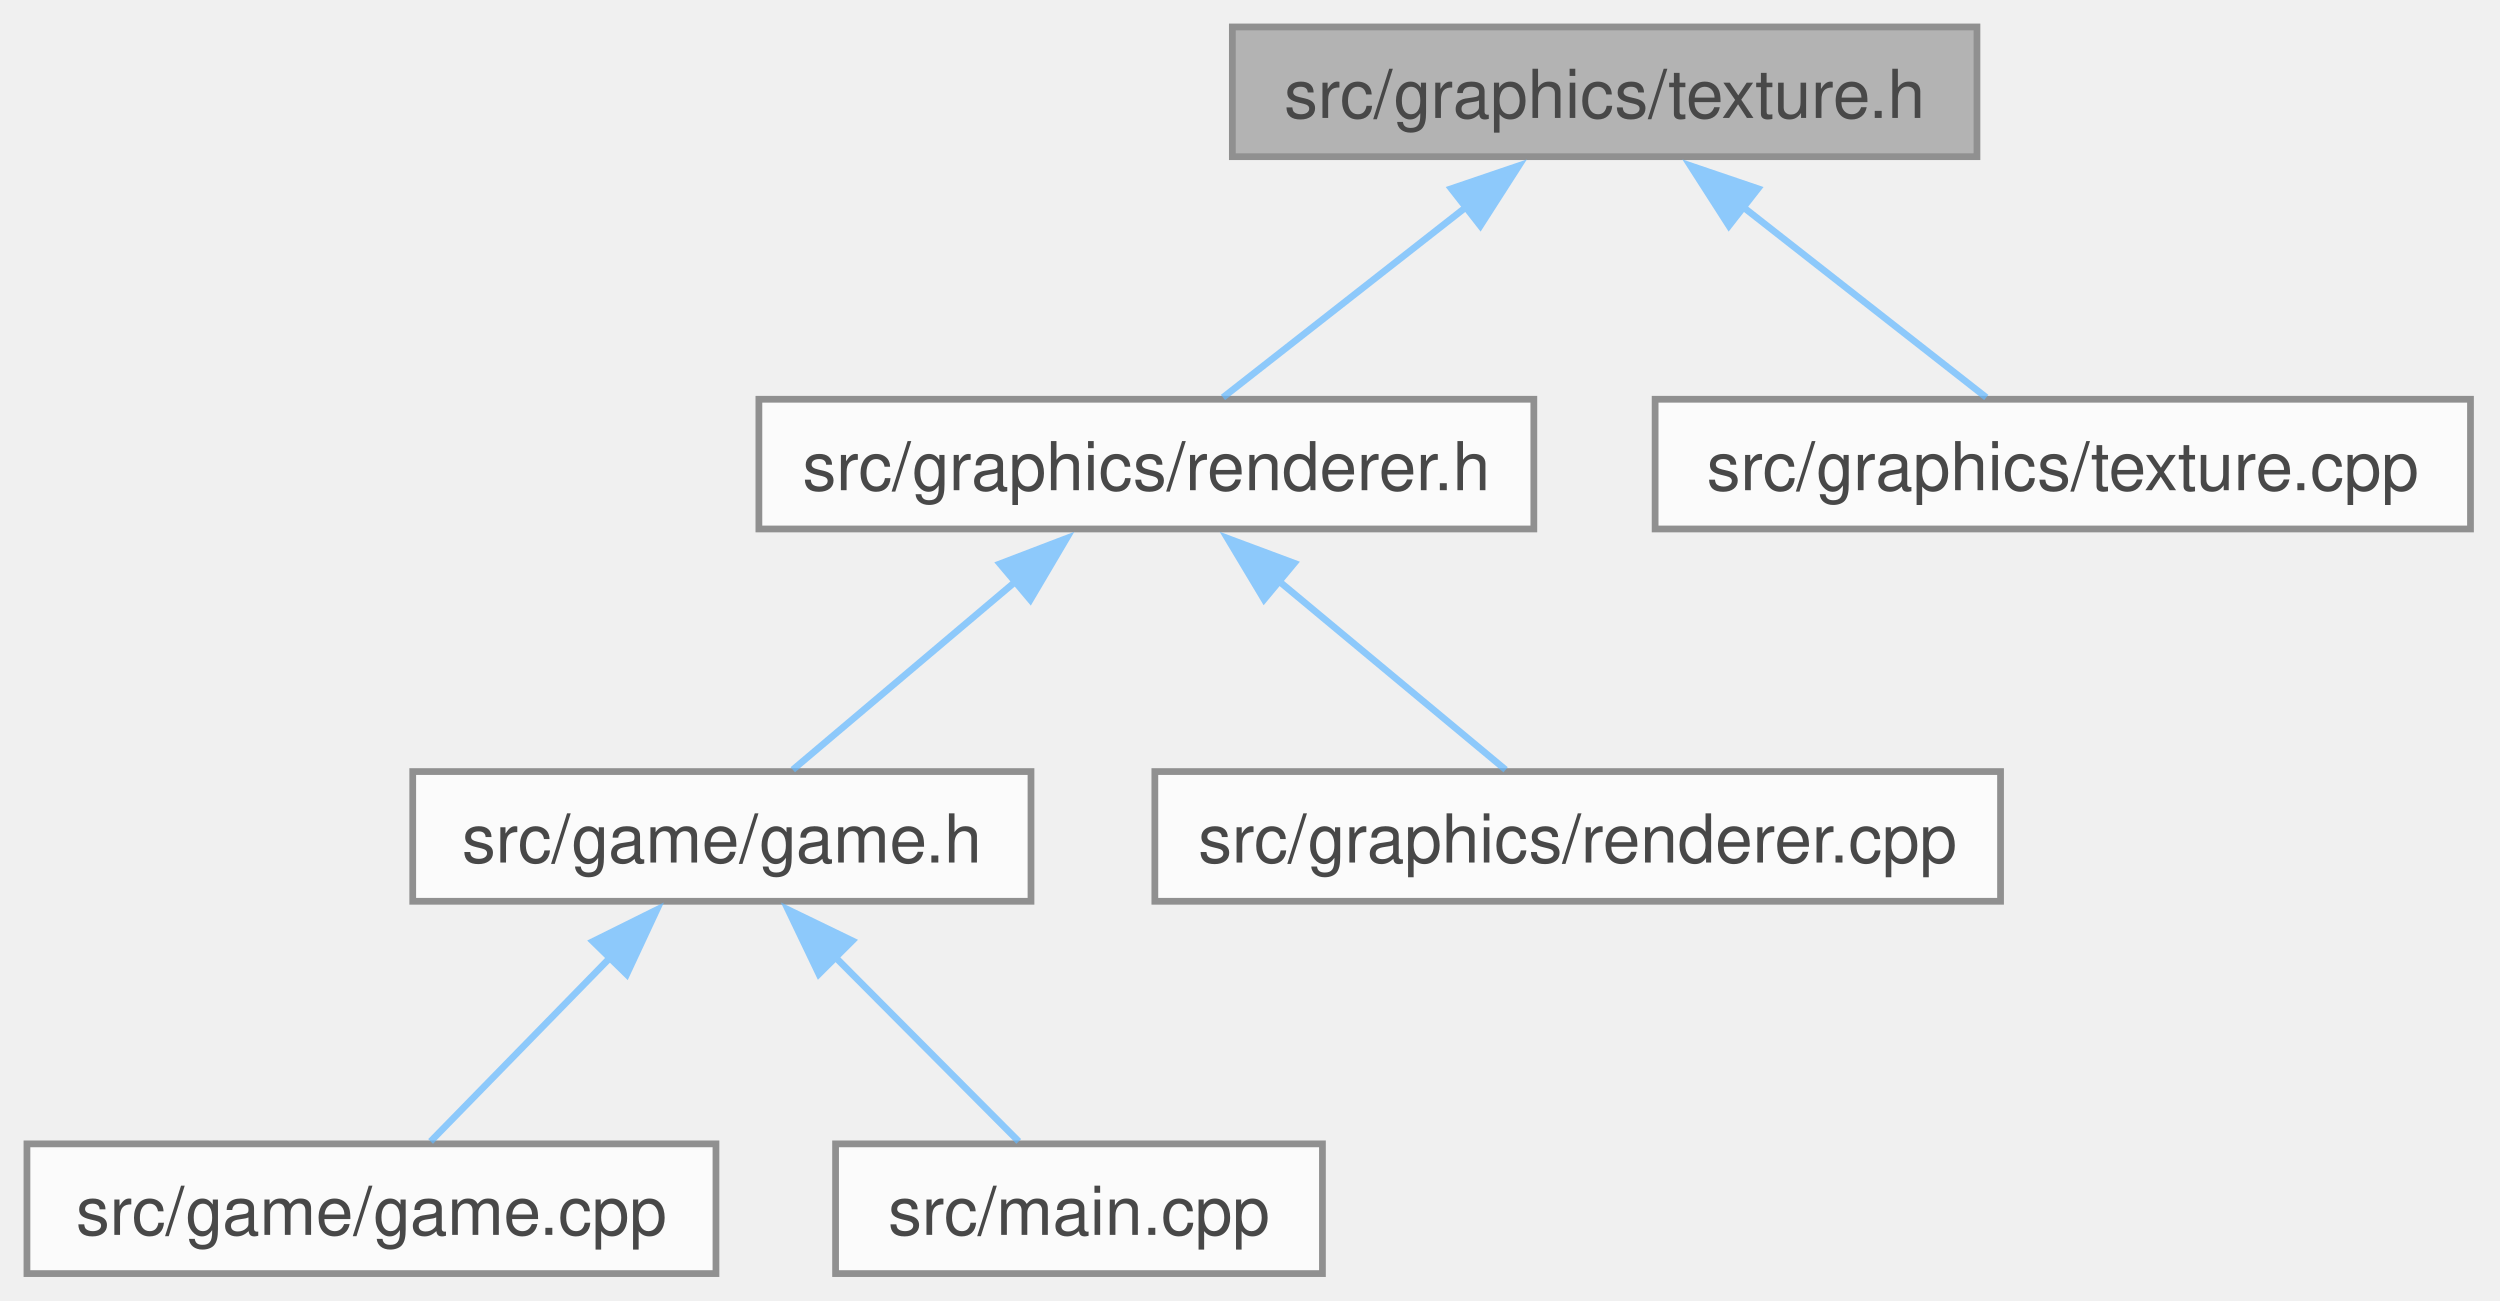
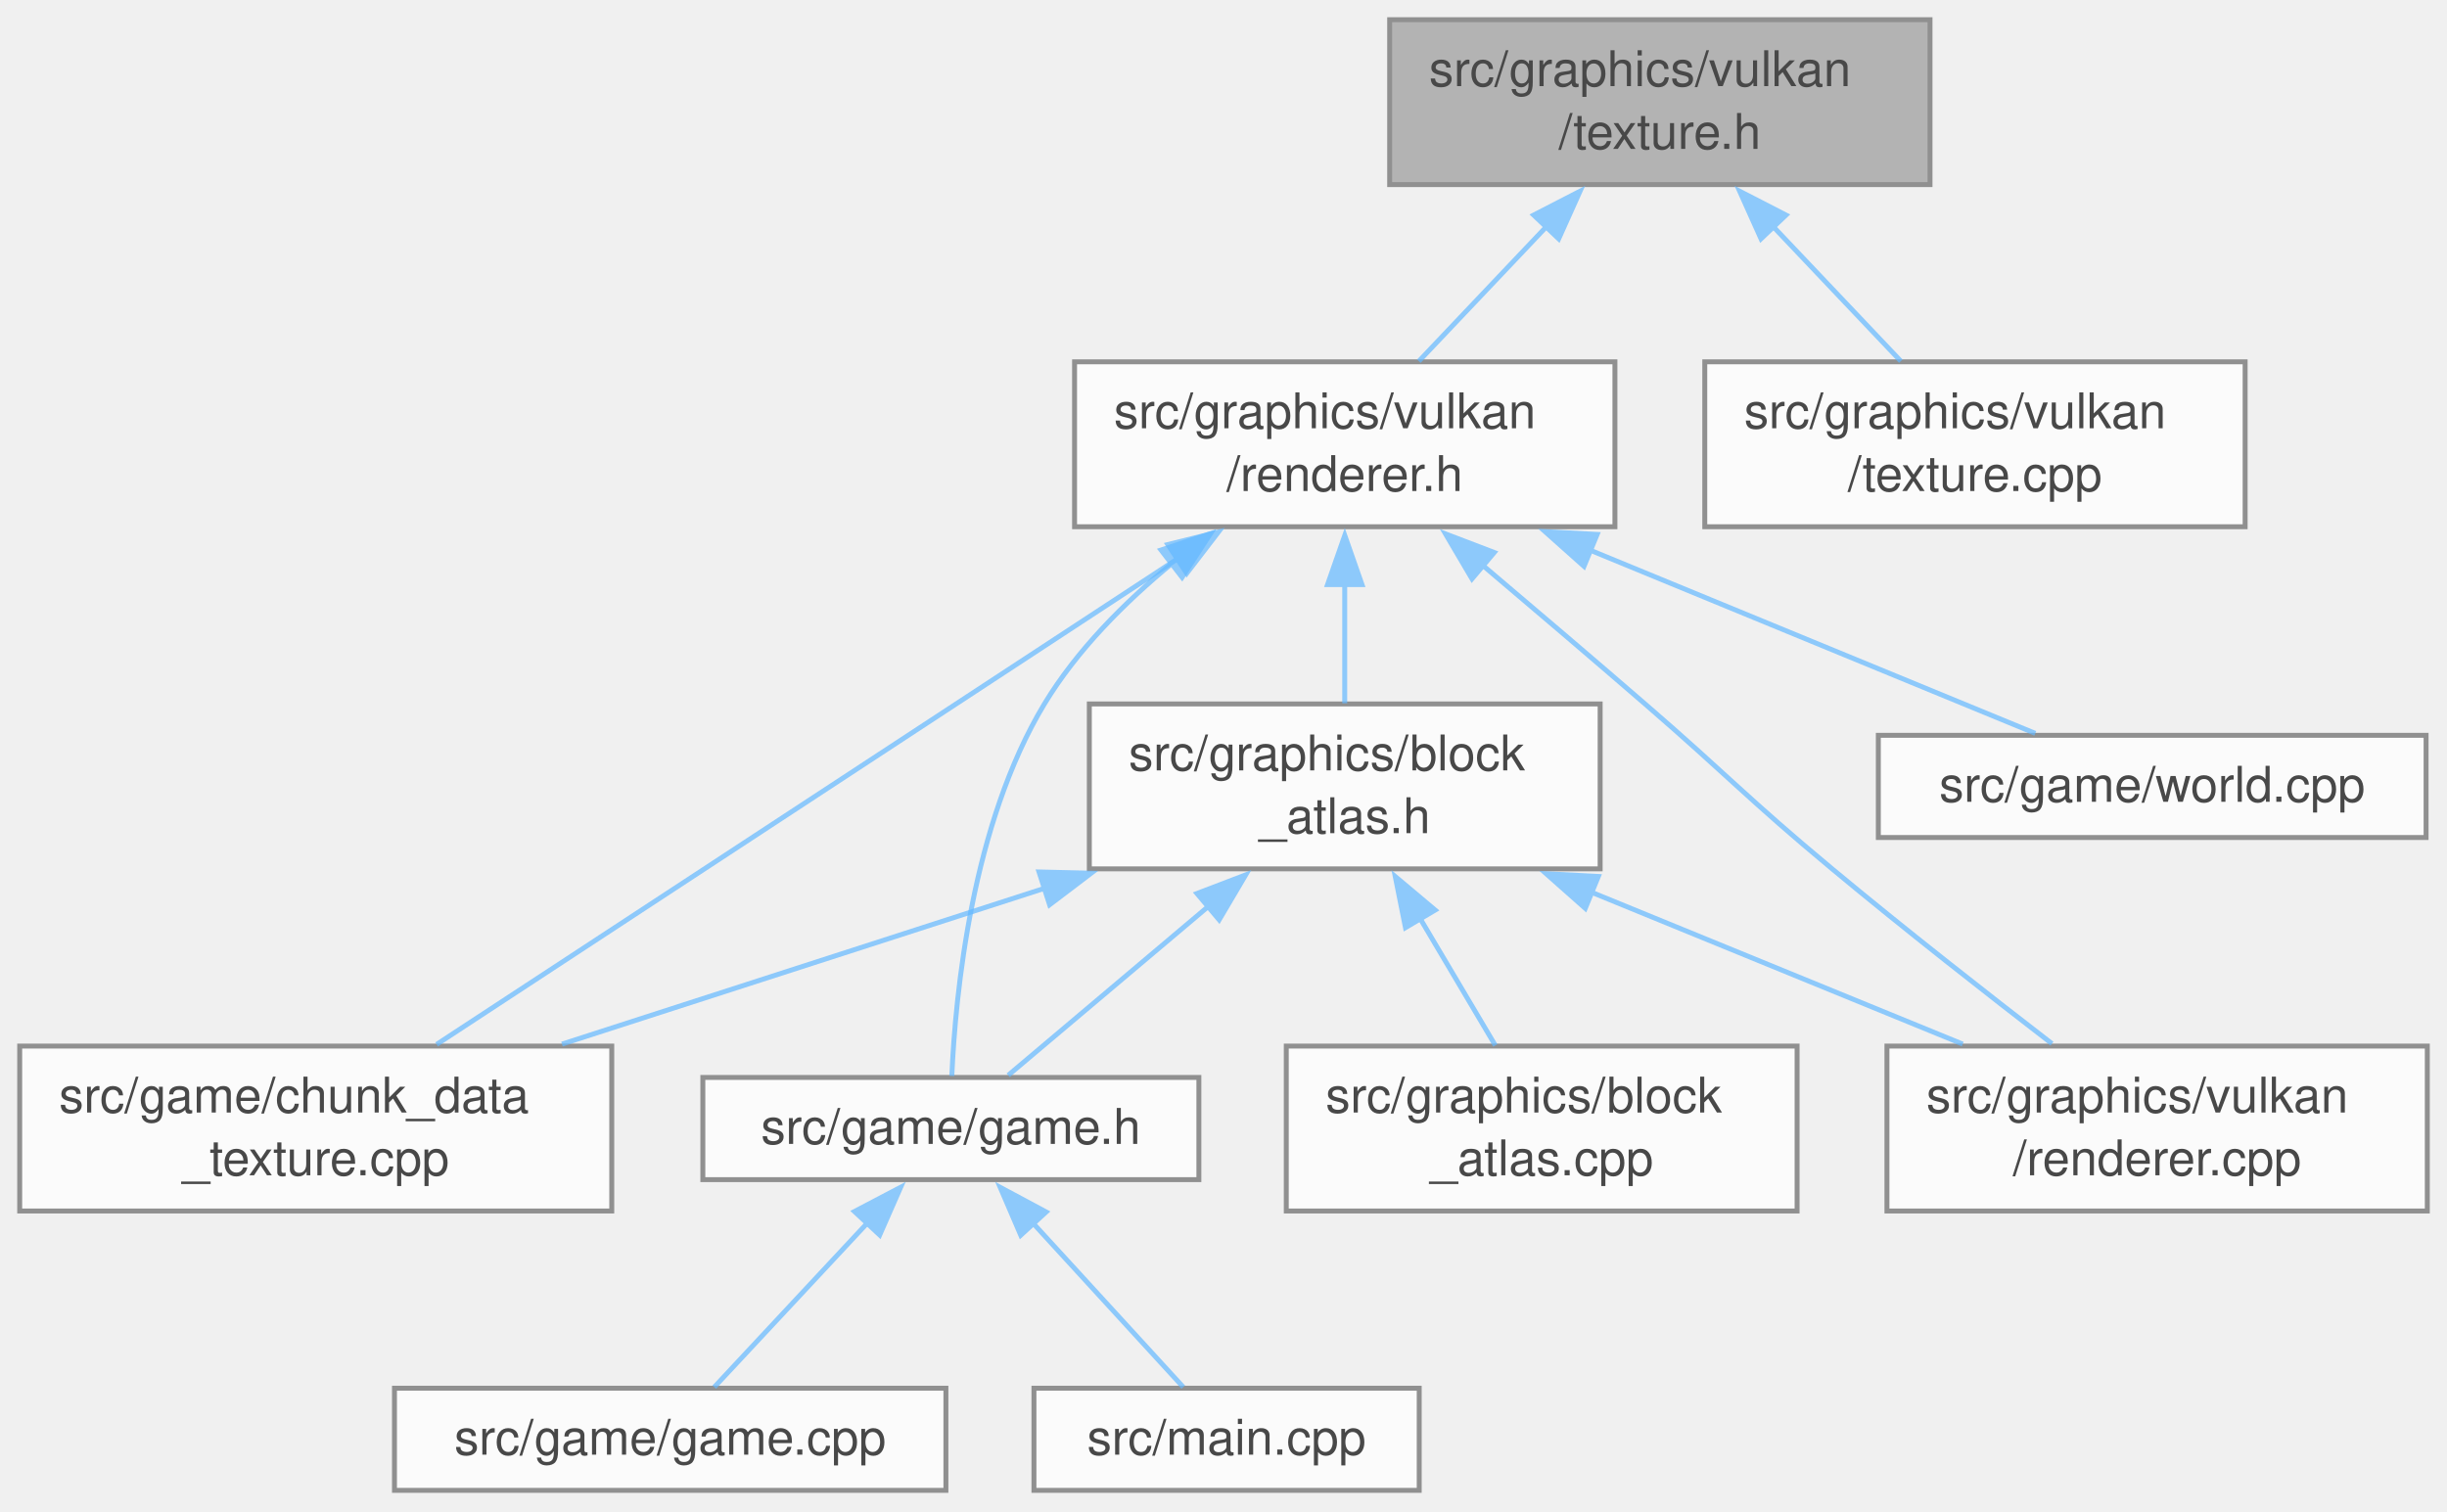
- <svg xmlns="http://www.w3.org/2000/svg" xmlns:xlink="http://www.w3.org/1999/xlink" width="371pt" height="193pt" viewBox="0.00 0.00 371.00 193.00">
+ <svg xmlns="http://www.w3.org/2000/svg" xmlns:xlink="http://www.w3.org/1999/xlink" width="497pt" height="307pt" viewBox="0.00 0.00 497.00 307.00">
  <svg id="main" version="1.1" xml:space="preserve">
    <style type="text/css">
.node, .edge {opacity: 0.7;}
.node.selected, .edge.selected {opacity: 1;}
.edge:hover path { stroke: red; }
.edge:hover polygon { stroke: red; fill: red; }
</style>
    <svg id="graph" class="graph">
-       <g id="graph0" class="graph" transform="scale(1 1) rotate(0) translate(4 189)">
+       <g id="graph0" class="graph" transform="scale(1 1) rotate(0) translate(4 302.75)">
        <g id="Node000001" class="node">
          <g id="a_Node000001">
            <a xlink:title=" ">
-               <polygon fill="#999999" stroke="#666666" points="289.38,-185 178.88,-185 178.88,-165.75 289.38,-165.75 289.38,-185" />
-               <text xml:space="preserve" text-anchor="middle" x="234.12" y="-171.5" font-family="Helvetica,sans-Serif" font-size="10.00">src/graphics/texture.h</text>
+               <polygon fill="#999999" stroke="#666666" points="388,-298.75 278.25,-298.75 278.25,-265.25 388,-265.25 388,-298.75" />
+               <text xml:space="preserve" text-anchor="start" x="286.25" y="-285.25" font-family="Helvetica,sans-Serif" font-size="10.00">src/graphics/vulkan</text>
+               <text xml:space="preserve" text-anchor="middle" x="333.12" y="-272.5" font-family="Helvetica,sans-Serif" font-size="10.00">/texture.h</text>
            </a>
          </g>
        </g>
        <g id="Node000002" class="node">
          <g id="a_Node000002">
            <a xlink:href="renderer_8h.html" target="_top" xlink:title=" ">
-               <polygon fill="white" stroke="#666666" points="223.62,-129.75 108.62,-129.75 108.62,-110.5 223.62,-110.5 223.62,-129.75" />
-               <text xml:space="preserve" text-anchor="middle" x="166.12" y="-116.25" font-family="Helvetica,sans-Serif" font-size="10.00">src/graphics/renderer.h</text>
+               <polygon fill="white" stroke="#666666" points="324,-229.25 214.25,-229.25 214.25,-195.75 324,-195.75 324,-229.25" />
+               <text xml:space="preserve" text-anchor="start" x="222.25" y="-215.75" font-family="Helvetica,sans-Serif" font-size="10.00">src/graphics/vulkan</text>
+               <text xml:space="preserve" text-anchor="middle" x="269.12" y="-203" font-family="Helvetica,sans-Serif" font-size="10.00">/renderer.h</text>
            </a>
          </g>
        </g>
        <g id="edge1_Node000001_Node000002" class="edge">
          <g id="a_edge1_Node000001_Node000002">
            <a xlink:title=" ">
-               <path fill="none" stroke="#63b8ff" d="M213.78,-158.44C201.9,-149.14 187.36,-137.76 177.49,-130.02" />
-               <polygon fill="#63b8ff" stroke="#63b8ff" points="211.37,-161 221.4,-164.41 215.68,-155.49 211.37,-161" />
+               <path fill="none" stroke="#63b8ff" d="M310.07,-256.69C301.46,-247.6 291.9,-237.52 284.18,-229.38" />
+               <polygon fill="#63b8ff" stroke="#63b8ff" points="307.5,-259.06 316.92,-263.91 312.58,-254.24 307.5,-259.06" />
+             </a>
+           </g>
+         </g>
+         <g id="Node000011" class="node">
+           <g id="a_Node000011">
+             <a xlink:href="texture_8cpp.html" target="_top" xlink:title=" ">
+               <polygon fill="white" stroke="#666666" points="452,-229.25 342.25,-229.25 342.25,-195.75 452,-195.75 452,-229.25" />
+               <text xml:space="preserve" text-anchor="start" x="350.25" y="-215.75" font-family="Helvetica,sans-Serif" font-size="10.00">src/graphics/vulkan</text>
+               <text xml:space="preserve" text-anchor="middle" x="397.12" y="-203" font-family="Helvetica,sans-Serif" font-size="10.00">/texture.cpp</text>
+             </a>
+           </g>
+         </g>
+         <g id="edge13_Node000001_Node000011" class="edge">
+           <g id="a_edge13_Node000001_Node000011">
+             <a xlink:title=" ">
+               <path fill="none" stroke="#63b8ff" d="M356.18,-256.69C364.79,-247.6 374.35,-237.52 382.07,-229.38" />
+               <polygon fill="#63b8ff" stroke="#63b8ff" points="353.67,-254.24 349.33,-263.91 358.75,-259.06 353.67,-254.24" />
+             </a>
+           </g>
+         </g>
+         <g id="Node000003" class="node">
+           <g id="a_Node000003">
+             <a xlink:href="chunk__data__texture_8cpp.html" target="_top" xlink:title=" ">
+               <polygon fill="white" stroke="#666666" points="120.25,-90.25 0,-90.25 0,-56.75 120.25,-56.75 120.25,-90.25" />
+               <text xml:space="preserve" text-anchor="start" x="8" y="-76.75" font-family="Helvetica,sans-Serif" font-size="10.00">src/game/chunk_data</text>
+               <text xml:space="preserve" text-anchor="middle" x="60.12" y="-64" font-family="Helvetica,sans-Serif" font-size="10.00">_texture.cpp</text>
+             </a>
+           </g>
+         </g>
+         <g id="edge2_Node000002_Node000003" class="edge">
+           <g id="a_edge2_Node000002_Node000003">
+             <a xlink:title=" ">
+               <path fill="none" stroke="#63b8ff" d="M235.18,-189.25C192.97,-161.58 121.96,-115.03 84.68,-90.59" />
+               <polygon fill="#63b8ff" stroke="#63b8ff" points="233.19,-192.13 243.48,-194.69 237.03,-186.28 233.19,-192.13" />
+             </a>
+           </g>
+         </g>
+         <g id="Node000004" class="node">
+           <g id="a_Node000004">
+             <a xlink:href="game_8h.html" target="_top" xlink:title=" ">
+               <polygon fill="white" stroke="#666666" points="239.5,-83.88 138.75,-83.88 138.75,-63.12 239.5,-63.12 239.5,-83.88" />
+               <text xml:space="preserve" text-anchor="middle" x="189.12" y="-70.38" font-family="Helvetica,sans-Serif" font-size="10.00">src/game/game.h</text>
+             </a>
+           </g>
+         </g>
+         <g id="edge3_Node000002_Node000004" class="edge">
+           <g id="a_edge3_Node000002_Node000004">
+             <a xlink:title=" ">
+               <path fill="none" stroke="#63b8ff" d="M234.19,-188.43C224.44,-180.42 214.72,-170.67 208.12,-159.75 193.39,-135.35 190.05,-100.81 189.32,-84.18" />
+               <polygon fill="#63b8ff" stroke="#63b8ff" points="231.81,-191.02 241.87,-194.36 236.09,-185.47 231.81,-191.02" />
            </a>
          </g>
        </g>
        <g id="Node000007" class="node">
          <g id="a_Node000007">
-             <a xlink:href="texture_8cpp.html" target="_top" xlink:title=" ">
-               <polygon fill="white" stroke="#666666" points="362.62,-129.75 241.62,-129.75 241.62,-110.5 362.62,-110.5 362.62,-129.75" />
-               <text xml:space="preserve" text-anchor="middle" x="302.12" y="-116.25" font-family="Helvetica,sans-Serif" font-size="10.00">src/graphics/texture.cpp</text>
-             </a>
-           </g>
-         </g>
-         <g id="edge6_Node000001_Node000007" class="edge">
-           <g id="a_edge6_Node000001_Node000007">
-             <a xlink:title=" ">
-               <path fill="none" stroke="#63b8ff" d="M254.47,-158.44C266.35,-149.14 280.89,-137.76 290.76,-130.02" />
-               <polygon fill="#63b8ff" stroke="#63b8ff" points="252.57,-155.49 246.85,-164.41 256.88,-161 252.57,-155.49" />
-             </a>
-           </g>
-         </g>
-         <g id="Node000003" class="node">
-           <g id="a_Node000003">
-             <a xlink:href="game_8h.html" target="_top" xlink:title=" ">
-               <polygon fill="white" stroke="#666666" points="149,-74.5 57.25,-74.5 57.25,-55.25 149,-55.25 149,-74.5" />
-               <text xml:space="preserve" text-anchor="middle" x="103.12" y="-61" font-family="Helvetica,sans-Serif" font-size="10.00">src/game/game.h</text>
-             </a>
-           </g>
-         </g>
-         <g id="edge2_Node000002_Node000003" class="edge">
-           <g id="a_edge2_Node000002_Node000003">
-             <a xlink:title=" ">
-               <path fill="none" stroke="#63b8ff" d="M146.95,-102.91C136.01,-93.67 122.71,-82.43 113.65,-74.77" />
-               <polygon fill="#63b8ff" stroke="#63b8ff" points="144.39,-105.33 154.28,-109.11 148.9,-99.99 144.39,-105.33" />
+             <a xlink:href="world_8cpp.html" target="_top" xlink:title=" ">
+               <polygon fill="white" stroke="#666666" points="488.75,-153.38 377.5,-153.38 377.5,-132.62 488.75,-132.62 488.75,-153.38" />
+               <text xml:space="preserve" text-anchor="middle" x="433.12" y="-139.88" font-family="Helvetica,sans-Serif" font-size="10.00">src/game/world.cpp</text>
+             </a>
+           </g>
+         </g>
+         <g id="edge6_Node000002_Node000007" class="edge">
+           <g id="a_edge6_Node000002_Node000007">
+             <a xlink:title=" ">
+               <path fill="none" stroke="#63b8ff" d="M318.72,-191.09C348.77,-178.72 385.75,-163.5 409.38,-153.77" />
+               <polygon fill="#63b8ff" stroke="#63b8ff" points="317.72,-187.71 309.81,-194.76 320.39,-194.19 317.72,-187.71" />
+             </a>
+           </g>
+         </g>
+         <g id="Node000008" class="node">
+           <g id="a_Node000008">
+             <a xlink:href="block__atlas_8h.html" target="_top" xlink:title=" ">
+               <polygon fill="white" stroke="#666666" points="321,-159.75 217.25,-159.75 217.25,-126.25 321,-126.25 321,-159.75" />
+               <text xml:space="preserve" text-anchor="start" x="225.25" y="-146.25" font-family="Helvetica,sans-Serif" font-size="10.00">src/graphics/block</text>
+               <text xml:space="preserve" text-anchor="middle" x="269.12" y="-133.5" font-family="Helvetica,sans-Serif" font-size="10.00">_atlas.h</text>
+             </a>
+           </g>
+         </g>
+         <g id="edge7_Node000002_Node000008" class="edge">
+           <g id="a_edge7_Node000002_Node000008">
+             <a xlink:title=" ">
+               <path fill="none" stroke="#63b8ff" d="M269.12,-184.06C269.12,-175.84 269.12,-167.09 269.12,-159.88" />
+               <polygon fill="#63b8ff" stroke="#63b8ff" points="265.63,-183.99 269.13,-193.99 272.63,-183.99 265.63,-183.99" />
+             </a>
+           </g>
+         </g>
+         <g id="Node000010" class="node">
+           <g id="a_Node000010">
+             <a xlink:href="renderer_8cpp.html" target="_top" xlink:title=" ">
+               <polygon fill="white" stroke="#666666" points="489,-90.25 379.25,-90.25 379.25,-56.75 489,-56.75 489,-90.25" />
+               <text xml:space="preserve" text-anchor="start" x="387.25" y="-76.75" font-family="Helvetica,sans-Serif" font-size="10.00">src/graphics/vulkan</text>
+               <text xml:space="preserve" text-anchor="middle" x="434.12" y="-64" font-family="Helvetica,sans-Serif" font-size="10.00">/renderer.cpp</text>
+             </a>
+           </g>
+         </g>
+         <g id="edge12_Node000002_Node000010" class="edge">
+           <g id="a_edge12_Node000002_Node000010">
+             <a xlink:title=" ">
+               <path fill="none" stroke="#63b8ff" d="M297.13,-187.93C307.53,-179.13 319.4,-169.02 330.12,-159.75 347.15,-145.02 350.81,-140.65 368.12,-126.25 382.79,-114.05 399.73,-100.79 412.77,-90.74" />
+               <polygon fill="#63b8ff" stroke="#63b8ff" points="294.97,-185.17 289.59,-194.3 299.49,-190.52 294.97,-185.17" />
+             </a>
+           </g>
+         </g>
+         <g id="Node000005" class="node">
+           <g id="a_Node000005">
+             <a xlink:href="game_8cpp.html" target="_top" xlink:title=" ">
+               <polygon fill="white" stroke="#666666" points="188.12,-20.75 76.12,-20.75 76.12,0 188.12,0 188.12,-20.75" />
+               <text xml:space="preserve" text-anchor="middle" x="132.12" y="-7.25" font-family="Helvetica,sans-Serif" font-size="10.00">src/game/game.cpp</text>
+             </a>
+           </g>
+         </g>
+         <g id="edge4_Node000004_Node000005" class="edge">
+           <g id="a_edge4_Node000004_Node000005">
+             <a xlink:title=" ">
+               <path fill="none" stroke="#63b8ff" d="M172.41,-54.57C162.16,-43.58 149.44,-29.95 141.07,-20.97" />
+               <polygon fill="#63b8ff" stroke="#63b8ff" points="169.55,-56.65 178.93,-61.57 174.67,-51.87 169.55,-56.65" />
            </a>
          </g>
        </g>
        <g id="Node000006" class="node">
          <g id="a_Node000006">
-             <a xlink:href="renderer_8cpp.html" target="_top" xlink:title=" ">
-               <polygon fill="white" stroke="#666666" points="292.88,-74.5 167.38,-74.5 167.38,-55.25 292.88,-55.25 292.88,-74.5" />
-               <text xml:space="preserve" text-anchor="middle" x="230.12" y="-61" font-family="Helvetica,sans-Serif" font-size="10.00">src/graphics/renderer.cpp</text>
-             </a>
-           </g>
-         </g>
-         <g id="edge5_Node000002_Node000006" class="edge">
-           <g id="a_edge5_Node000002_Node000006">
-             <a xlink:title=" ">
-               <path fill="none" stroke="#63b8ff" d="M185.61,-102.91C196.72,-93.67 210.23,-82.43 219.43,-74.77" />
-               <polygon fill="#63b8ff" stroke="#63b8ff" points="183.59,-100.04 178.15,-109.12 188.07,-105.42 183.59,-100.04" />
-             </a>
-           </g>
-         </g>
-         <g id="Node000004" class="node">
-           <g id="a_Node000004">
-             <a xlink:href="game_8cpp.html" target="_top" xlink:title=" ">
-               <polygon fill="white" stroke="#666666" points="102.25,-19.25 0,-19.25 0,0 102.25,0 102.25,-19.25" />
-               <text xml:space="preserve" text-anchor="middle" x="51.12" y="-5.75" font-family="Helvetica,sans-Serif" font-size="10.00">src/game/game.cpp</text>
-             </a>
-           </g>
-         </g>
-         <g id="edge3_Node000003_Node000004" class="edge">
-           <g id="a_edge3_Node000003_Node000004">
-             <a xlink:title=" ">
-               <path fill="none" stroke="#63b8ff" d="M86.72,-47.07C77.83,-37.98 67.21,-27.1 59.9,-19.61" />
-               <polygon fill="#63b8ff" stroke="#63b8ff" points="83.99,-49.29 93.48,-54 89,-44.4 83.99,-49.29" />
-             </a>
-           </g>
-         </g>
-         <g id="Node000005" class="node">
-           <g id="a_Node000005">
            <a xlink:href="main_8cpp.html" target="_top" xlink:title=" ">
-               <polygon fill="white" stroke="#666666" points="192.25,-19.25 120,-19.25 120,0 192.25,0 192.25,-19.25" />
-               <text xml:space="preserve" text-anchor="middle" x="156.12" y="-5.75" font-family="Helvetica,sans-Serif" font-size="10.00">src/main.cpp</text>
-             </a>
-           </g>
-         </g>
-         <g id="edge4_Node000003_Node000005" class="edge">
-           <g id="a_edge4_Node000003_Node000005">
-             <a xlink:title=" ">
-               <path fill="none" stroke="#63b8ff" d="M119.85,-47.07C128.9,-37.98 139.73,-27.1 147.18,-19.61" />
-               <polygon fill="#63b8ff" stroke="#63b8ff" points="117.52,-44.45 112.94,-54.01 122.48,-49.39 117.52,-44.45" />
+               <polygon fill="white" stroke="#666666" points="284.25,-20.75 206,-20.75 206,0 284.25,0 284.25,-20.75" />
+               <text xml:space="preserve" text-anchor="middle" x="245.12" y="-7.25" font-family="Helvetica,sans-Serif" font-size="10.00">src/main.cpp</text>
+             </a>
+           </g>
+         </g>
+         <g id="edge5_Node000004_Node000006" class="edge">
+           <g id="a_edge5_Node000004_Node000006">
+             <a xlink:title=" ">
+               <path fill="none" stroke="#63b8ff" d="M205.85,-54.24C215.87,-43.31 228.19,-29.86 236.33,-20.97" />
+               <polygon fill="#63b8ff" stroke="#63b8ff" points="203.32,-51.83 199.14,-61.56 208.48,-56.55 203.32,-51.83" />
+             </a>
+           </g>
+         </g>
+         <g id="edge8_Node000008_Node000003" class="edge">
+           <g id="a_edge8_Node000008_Node000003">
+             <a xlink:title=" ">
+               <path fill="none" stroke="#63b8ff" d="M208.32,-122.36C177.14,-112.29 139.62,-100.17 110.14,-90.65" />
+               <polygon fill="#63b8ff" stroke="#63b8ff" points="207.03,-125.62 217.62,-125.37 209.18,-118.96 207.03,-125.62" />
+             </a>
+           </g>
+         </g>
+         <g id="edge9_Node000008_Node000004" class="edge">
+           <g id="a_edge9_Node000008_Node000004">
+             <a xlink:title=" ">
+               <path fill="none" stroke="#63b8ff" d="M241.42,-118.62C227.5,-106.88 211.39,-93.28 200.77,-84.32" />
+               <polygon fill="#63b8ff" stroke="#63b8ff" points="239.11,-121.25 249.01,-125.03 243.62,-115.9 239.11,-121.25" />
+             </a>
+           </g>
+         </g>
+         <g id="Node000009" class="node">
+           <g id="a_Node000009">
+             <a xlink:href="block__atlas_8cpp.html" target="_top" xlink:title=" ">
+               <polygon fill="white" stroke="#666666" points="361,-90.25 257.25,-90.25 257.25,-56.75 361,-56.75 361,-90.25" />
+               <text xml:space="preserve" text-anchor="start" x="265.25" y="-76.75" font-family="Helvetica,sans-Serif" font-size="10.00">src/graphics/block</text>
+               <text xml:space="preserve" text-anchor="middle" x="309.12" y="-64" font-family="Helvetica,sans-Serif" font-size="10.00">_atlas.cpp</text>
+             </a>
+           </g>
+         </g>
+         <g id="edge10_Node000008_Node000009" class="edge">
+           <g id="a_edge10_Node000008_Node000009">
+             <a xlink:title=" ">
+               <path fill="none" stroke="#63b8ff" d="M284.37,-116.28C289.53,-107.57 295.14,-98.1 299.71,-90.38" />
+               <polygon fill="#63b8ff" stroke="#63b8ff" points="281.46,-114.31 279.38,-124.7 287.49,-117.88 281.46,-114.31" />
+             </a>
+           </g>
+         </g>
+         <g id="edge11_Node000008_Node000010" class="edge">
+           <g id="a_edge11_Node000008_Node000010">
+             <a xlink:title=" ">
+               <path fill="none" stroke="#63b8ff" d="M319.07,-121.57C343.29,-111.66 371.97,-99.93 394.64,-90.65" />
+               <polygon fill="#63b8ff" stroke="#63b8ff" points="317.98,-118.23 310.05,-125.26 320.63,-124.71 317.98,-118.23" />
            </a>
          </g>
        </g>
      </g>
    </svg>
  </svg>
  <style type="text/css">

[data-mouse-over-selected='false'] { opacity: 0.7; }
[data-mouse-over-selected='true']  { opacity: 1.0; }

</style>
</svg>
